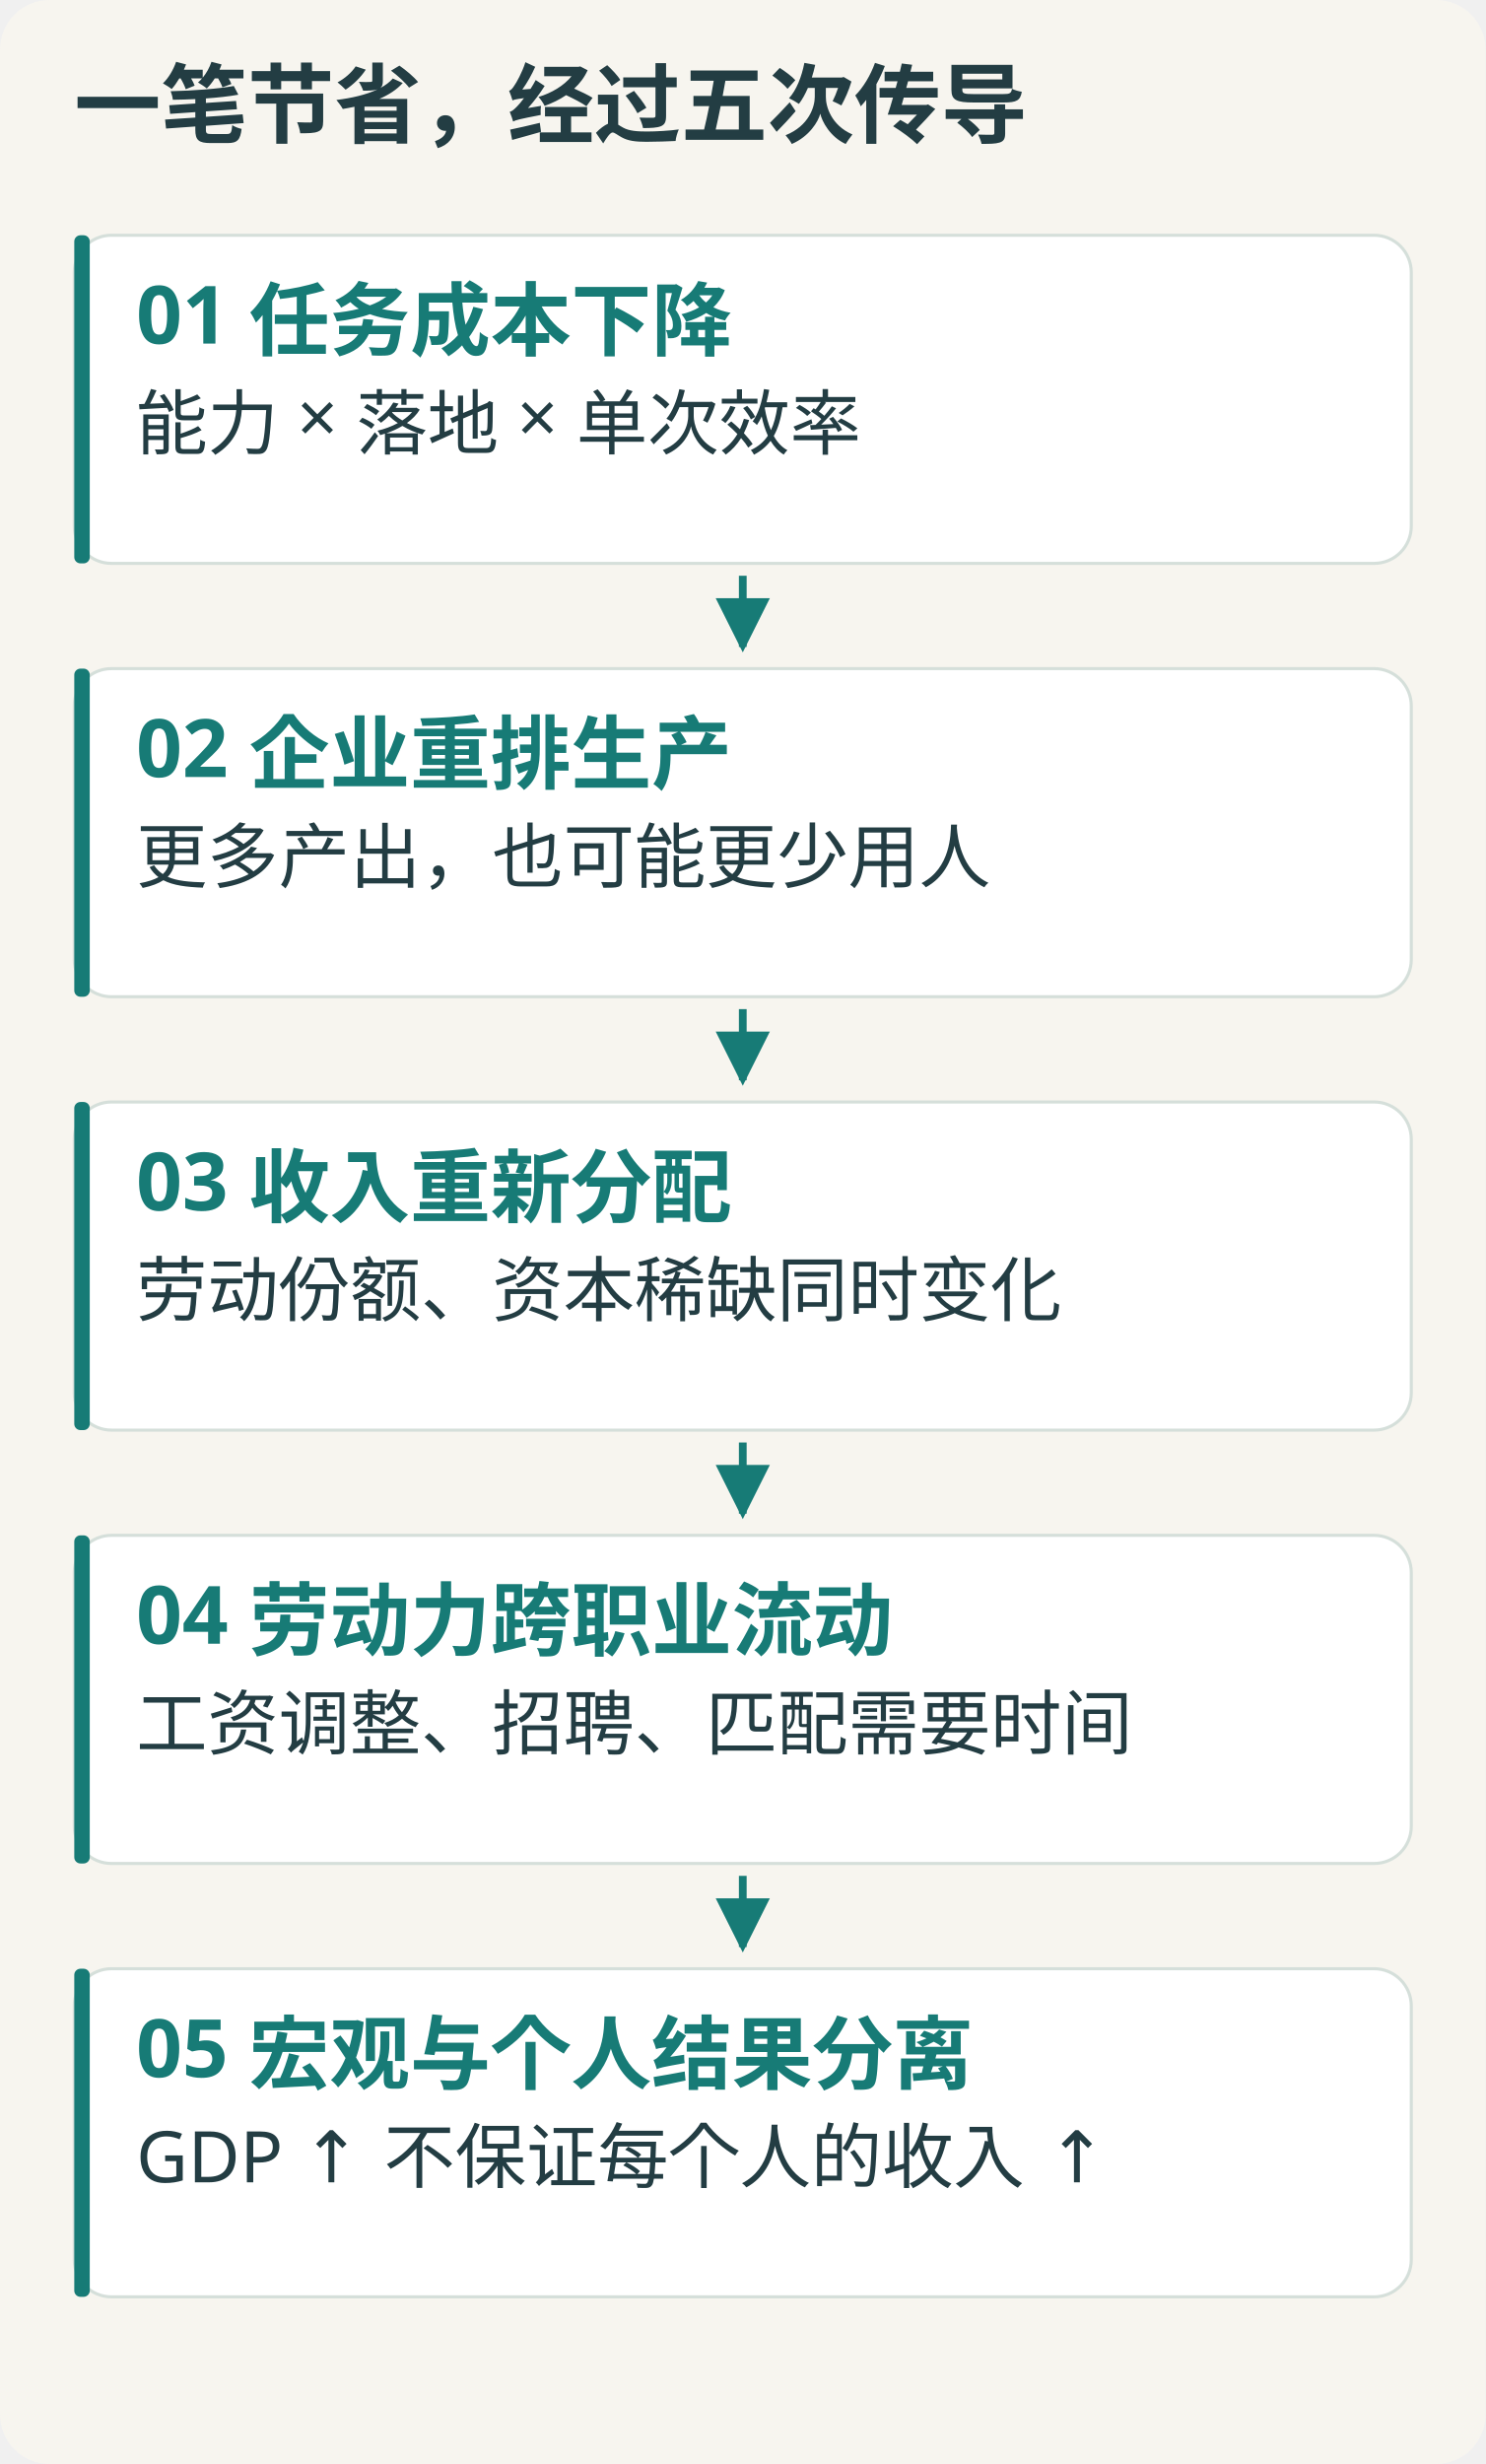
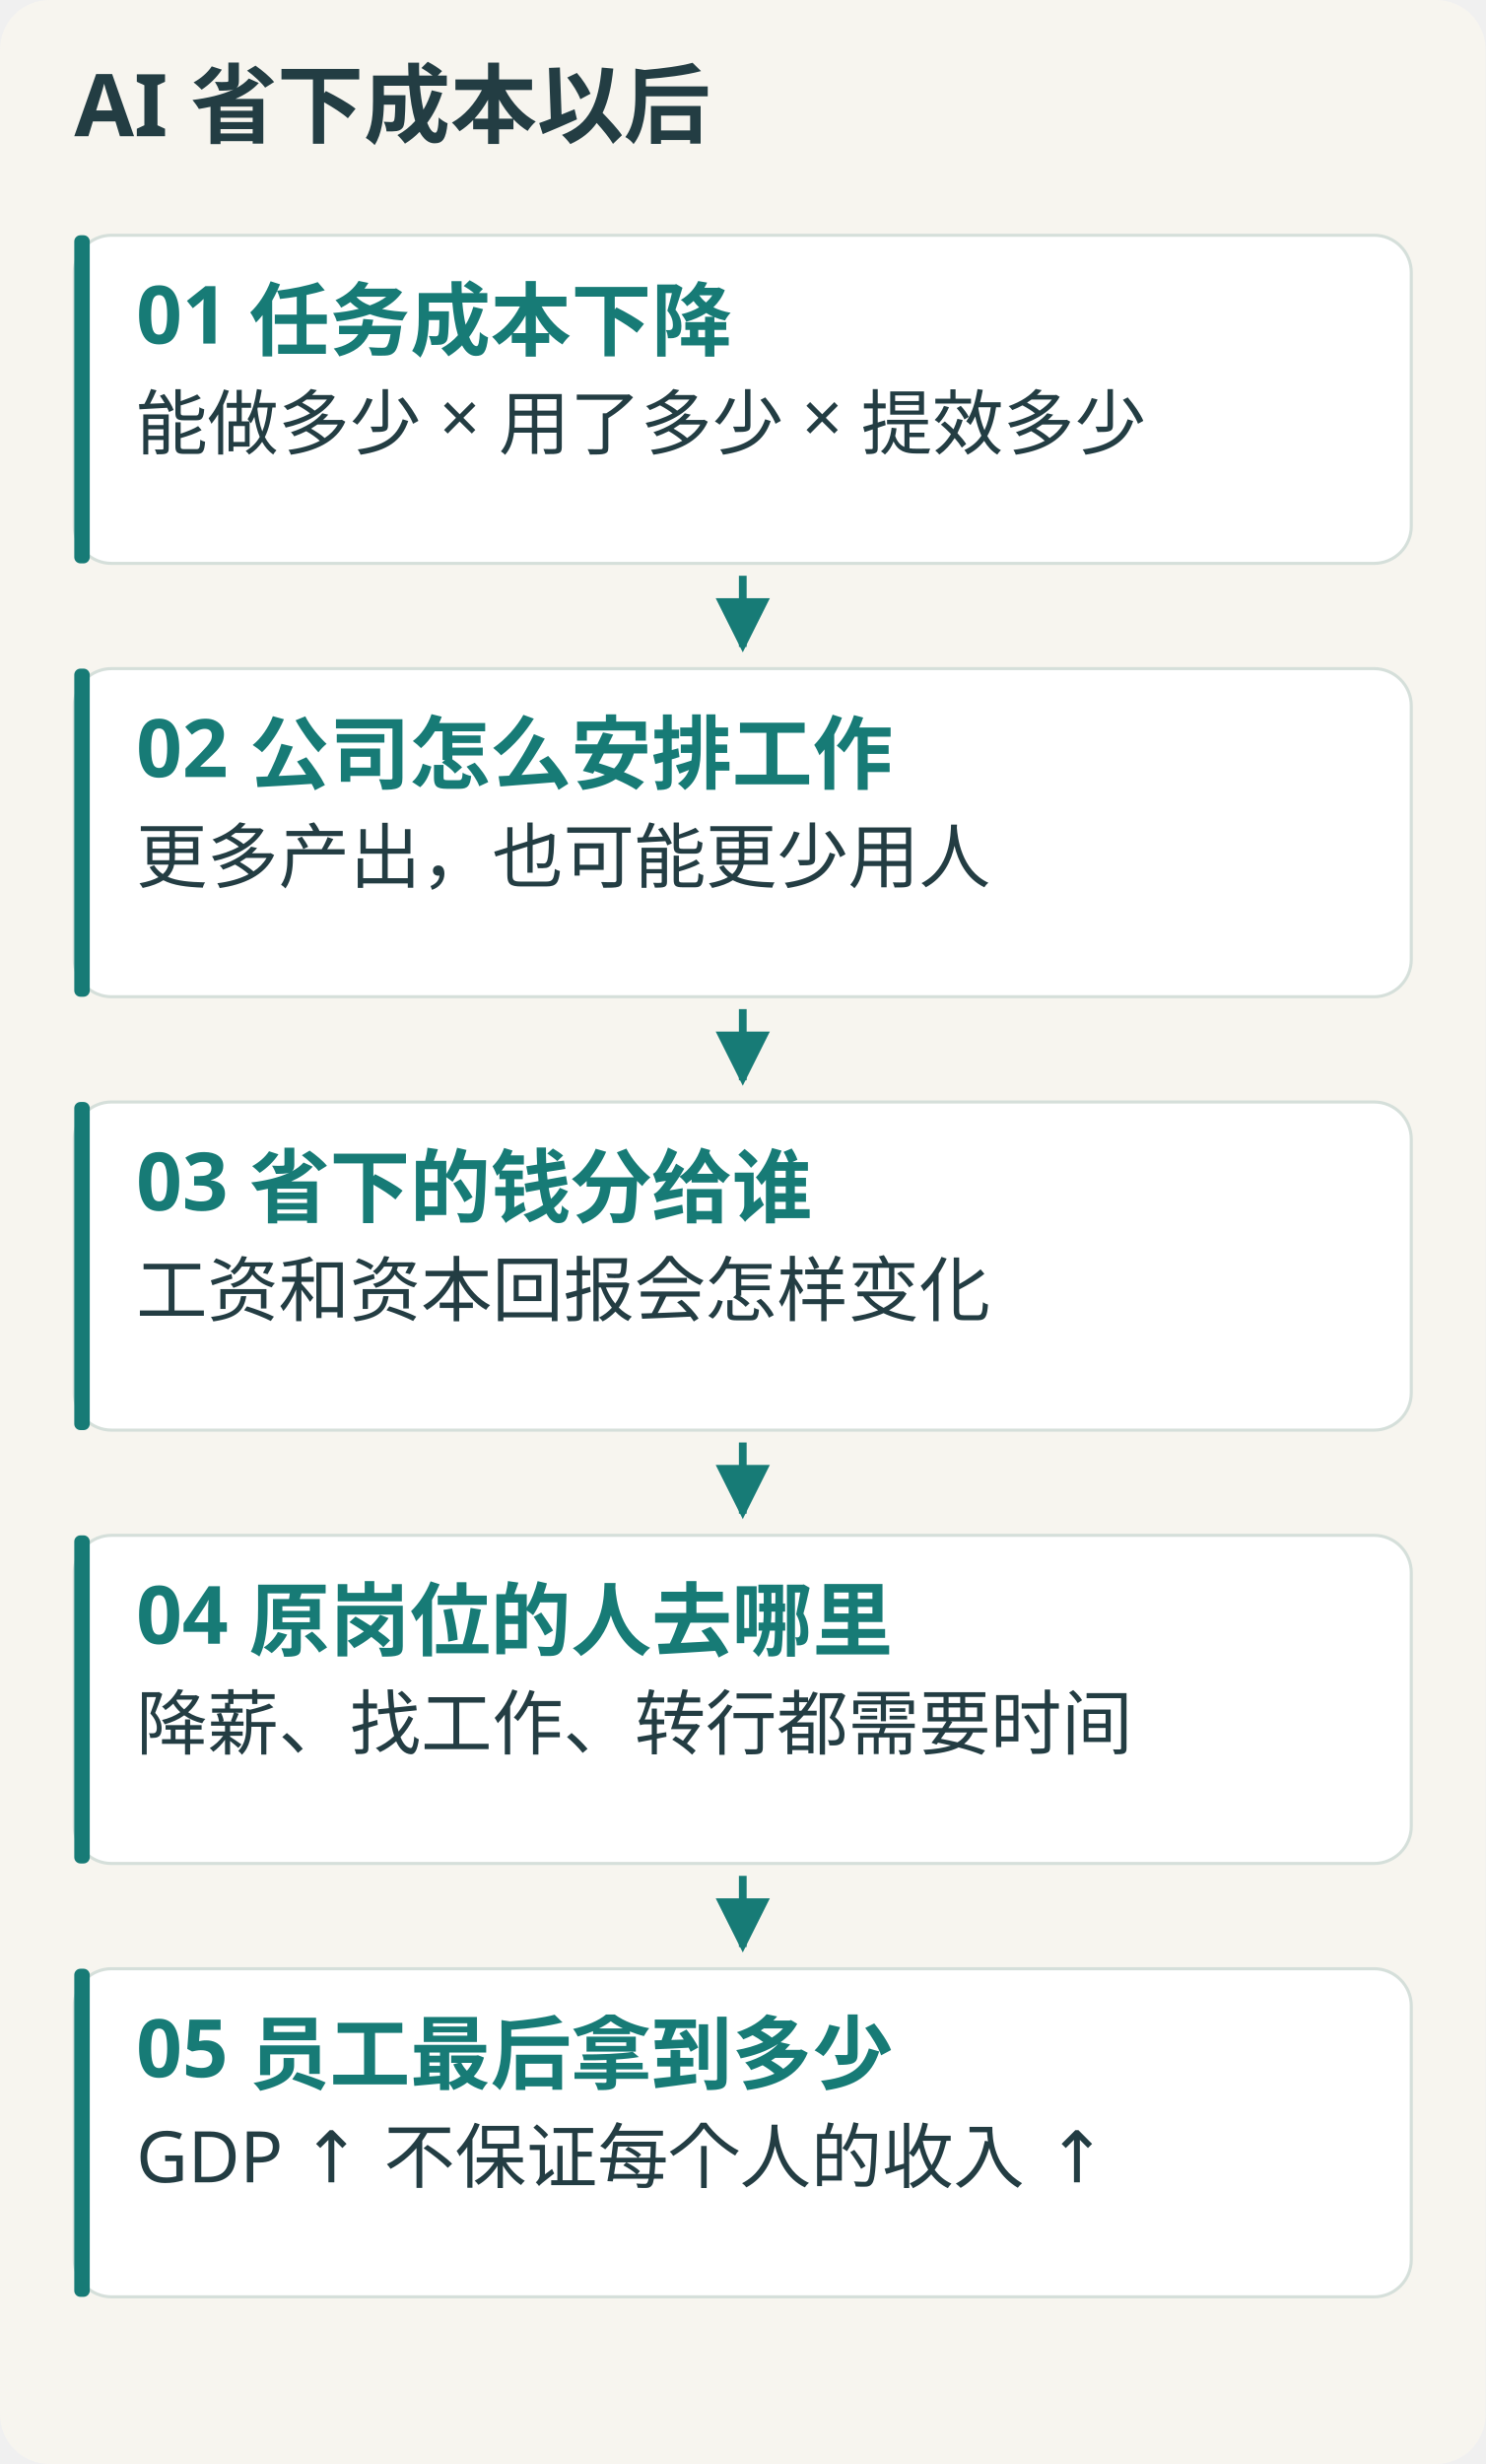
<svg xmlns="http://www.w3.org/2000/svg" width="480" height="796" viewBox="0 0 480 796" role="img">
  <defs>
    <marker id="arrow" viewBox="0 0 10 10" refX="9" refY="5" markerWidth="7" markerHeight="7" orient="auto">
      <path d="M0 0L10 5L0 10" fill="#177b76" />
    </marker>
  </defs>
  <rect width="480" height="796" rx="16" fill="#f7f5ef" />
  <g font-family="PingFang SC, Microsoft YaHei, sans-serif">
-     <text x="24" y="44" font-size="28" fill="#233d43" font-weight="600" text-anchor="start">一笔节省，经过五次传导</text>
+     <text x="24" y="44" font-size="28" fill="#233d43" font-weight="600" text-anchor="start">AI 省下成本以后</text>
    <rect x="24" y="76" width="432" height="106" rx="12" fill="white" stroke="#d5dfda" />
    <rect x="24" y="76" width="5" height="106" rx="2" fill="#177b76" />
    <text x="44" y="111" font-size="26" fill="#177b76" font-weight="600" text-anchor="start">01 任务成本下降</text>
-     <text x="44" y="145" font-size="23" fill="#233d43" font-weight="400" text-anchor="start">能力 × 落地 × 单次效率</text>
+     <text x="44" y="145" font-size="23" fill="#233d43" font-weight="400" text-anchor="start">能做多少 × 用了多少 × 提效多少</text>
    <path d="M240 186V209" stroke="#177b76" stroke-width="2.5" marker-end="url(#arrow)" />
    <rect x="24" y="216" width="432" height="106" rx="12" fill="white" stroke="#d5dfda" />
    <rect x="24" y="216" width="5" height="106" rx="2" fill="#177b76" />
-     <text x="44" y="251" font-size="26" fill="#177b76" font-weight="600" text-anchor="start">02 企业重排生产</text>
+     <text x="44" y="251" font-size="26" fill="#177b76" font-weight="600" text-anchor="start">02 公司怎么安排工作</text>
    <text x="44" y="285" font-size="23" fill="#233d43" font-weight="400" text-anchor="start">更多产出，也可能更少用人</text>
    <path d="M240 326V349" stroke="#177b76" stroke-width="2.5" marker-end="url(#arrow)" />
    <rect x="24" y="356" width="432" height="106" rx="12" fill="white" stroke="#d5dfda" />
    <rect x="24" y="356" width="5" height="106" rx="2" fill="#177b76" />
-     <text x="44" y="391" font-size="26" fill="#177b76" font-weight="600" text-anchor="start">03 收入重新分配</text>
-     <text x="44" y="425" font-size="23" fill="#233d43" font-weight="400" text-anchor="start">劳动份额、资本稀缺同时变化</text>
+     <text x="44" y="391" font-size="26" fill="#177b76" font-weight="600" text-anchor="start">03 省下的钱分给谁</text>
+     <text x="44" y="425" font-size="23" fill="#233d43" font-weight="400" text-anchor="start">工资和资本回报会怎样变化</text>
    <path d="M240 466V489" stroke="#177b76" stroke-width="2.5" marker-end="url(#arrow)" />
    <rect x="24" y="496" width="432" height="106" rx="12" fill="white" stroke="#d5dfda" />
    <rect x="24" y="496" width="5" height="106" rx="2" fill="#177b76" />
-     <text x="44" y="531" font-size="26" fill="#177b76" font-weight="600" text-anchor="start">04 劳动力跨职业流动</text>
-     <text x="44" y="565" font-size="23" fill="#233d43" font-weight="400" text-anchor="start">工资调整、招聘、匹配需要时间</text>
+     <text x="44" y="531" font-size="26" fill="#177b76" font-weight="600" text-anchor="start">04 原岗位的人去哪里</text>
+     <text x="44" y="565" font-size="23" fill="#233d43" font-weight="400" text-anchor="start">降薪、找工作、转行都需要时间</text>
    <path d="M240 606V629" stroke="#177b76" stroke-width="2.5" marker-end="url(#arrow)" />
    <rect x="24" y="636" width="432" height="106" rx="12" fill="white" stroke="#d5dfda" />
    <rect x="24" y="636" width="5" height="106" rx="2" fill="#177b76" />
-     <text x="44" y="671" font-size="26" fill="#177b76" font-weight="600" text-anchor="start">05 宏观与个人结果分离</text>
+     <text x="44" y="671" font-size="26" fill="#177b76" font-weight="600" text-anchor="start">05 员工最后拿到多少</text>
    <text x="44" y="705" font-size="23" fill="#233d43" font-weight="400" text-anchor="start">GDP ↑ 不保证每个人的收入 ↑</text>
  </g>
</svg>
